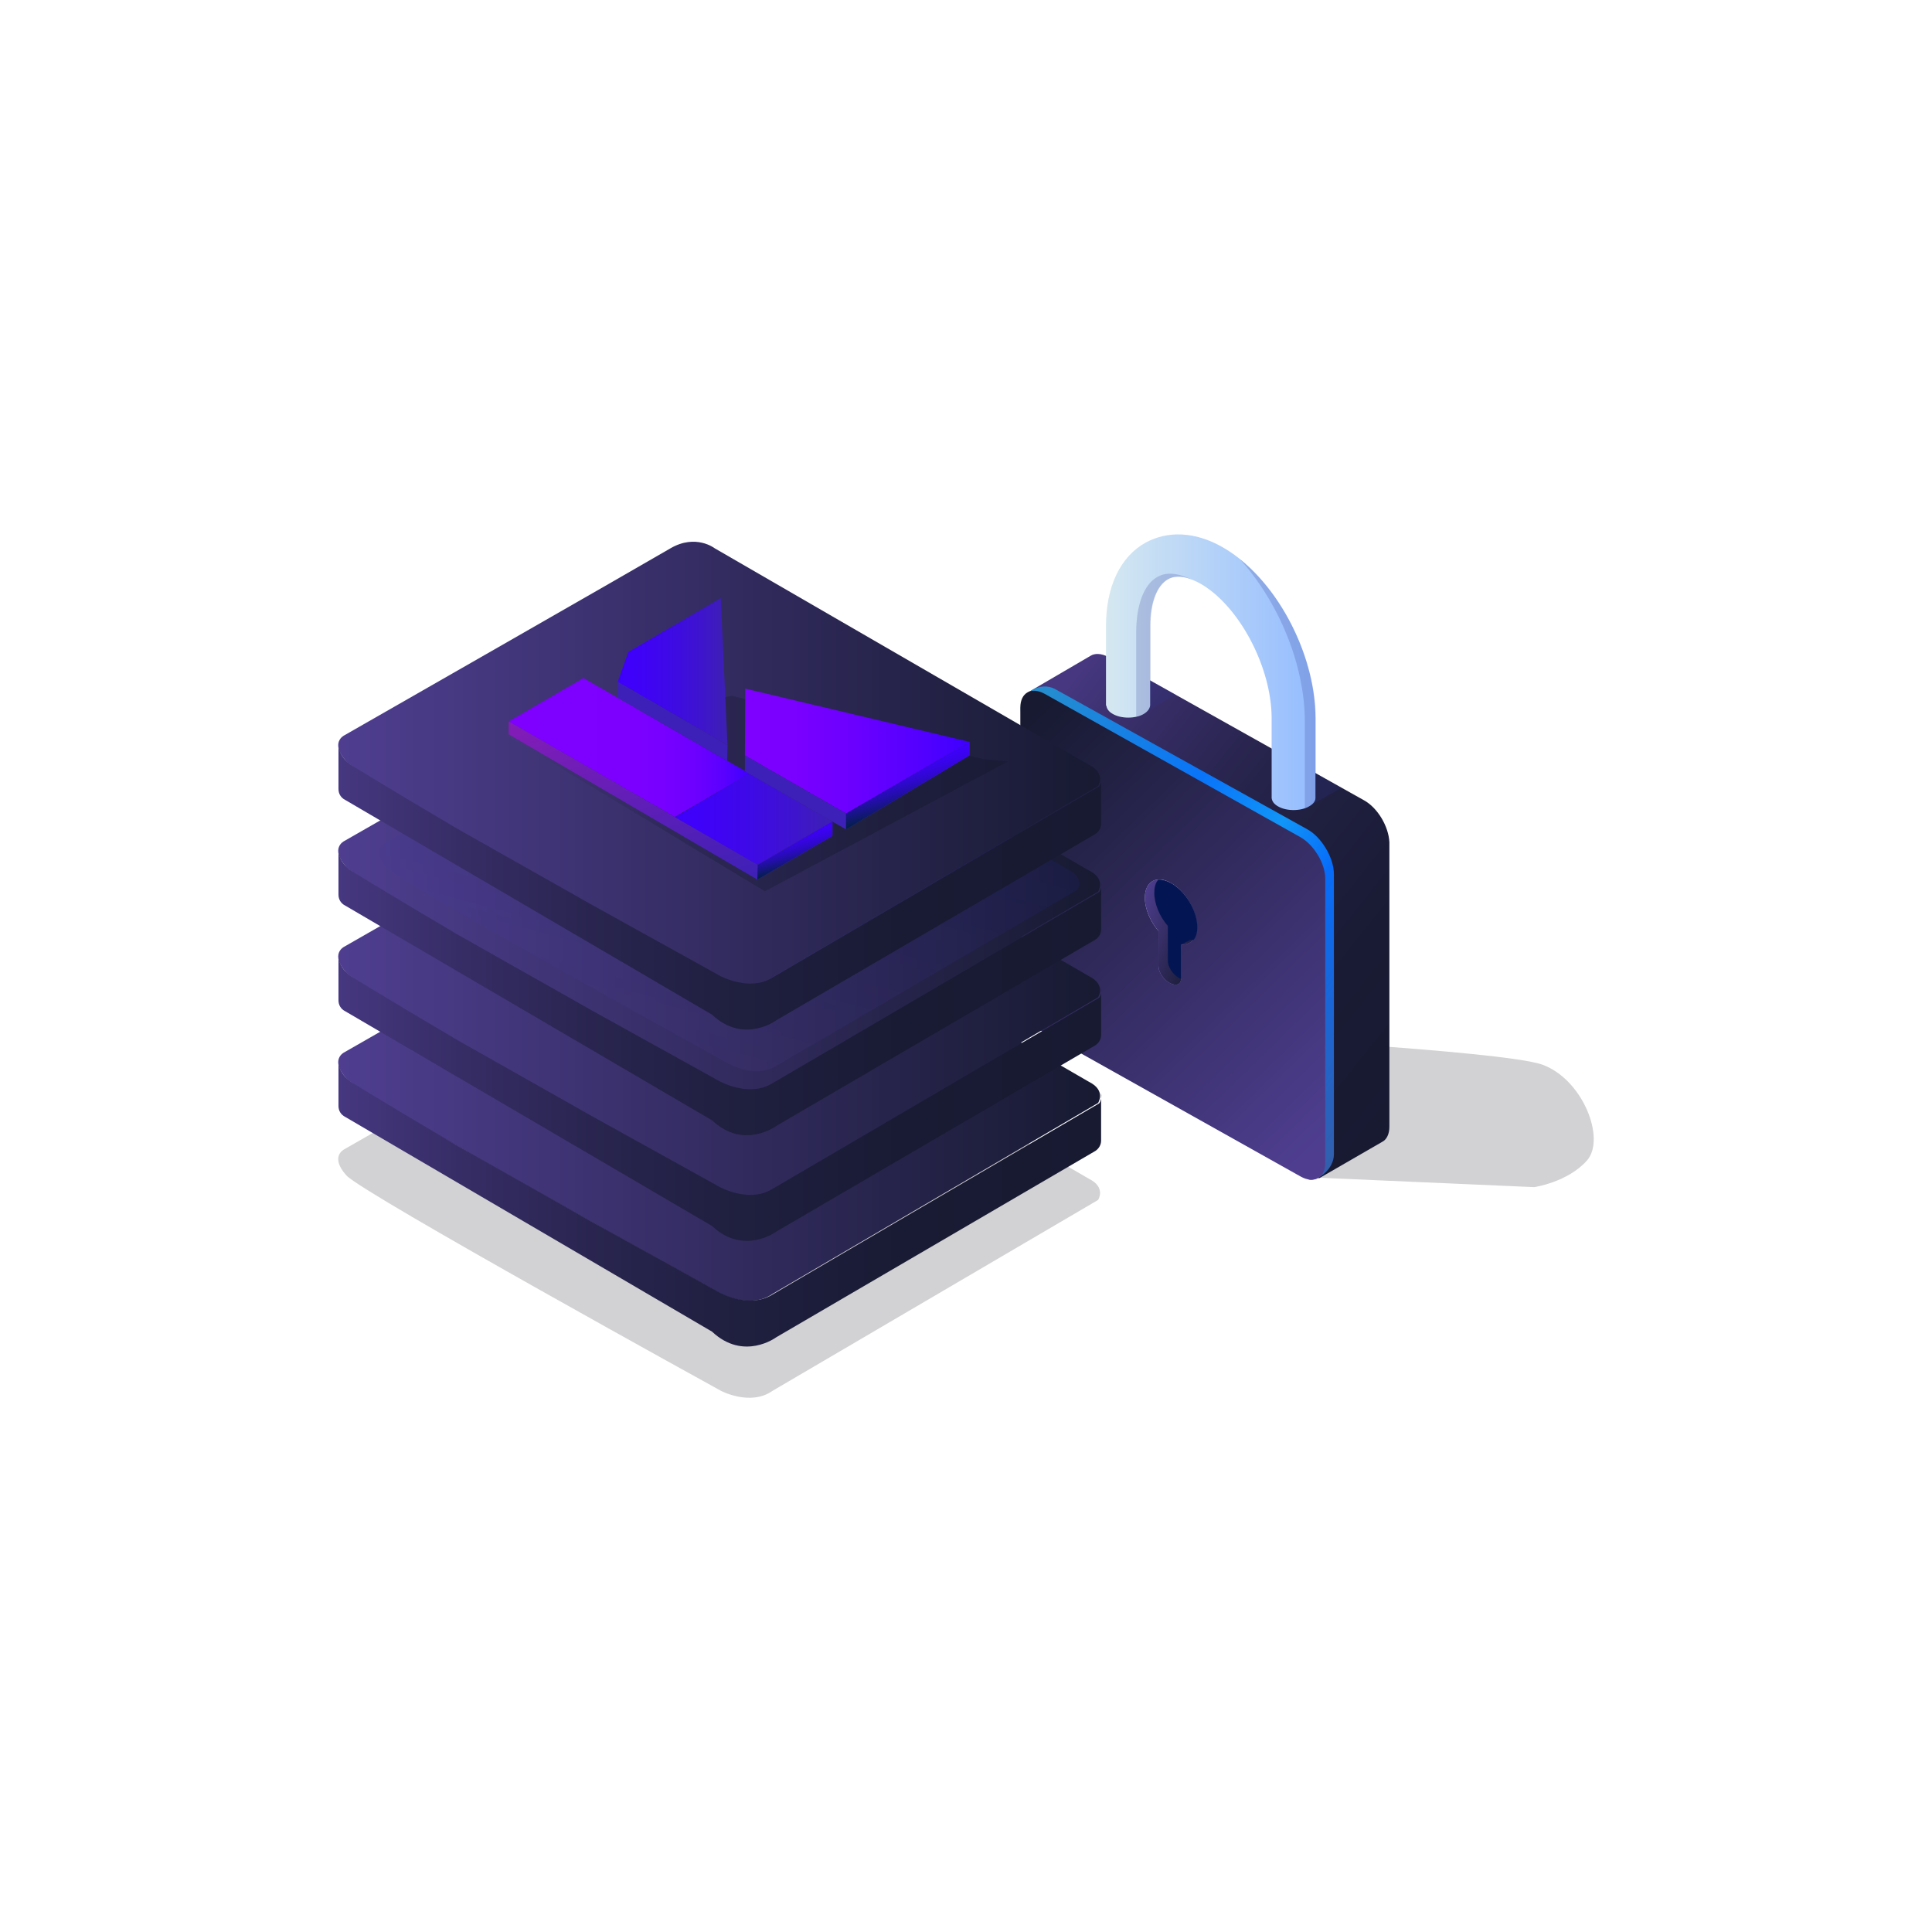
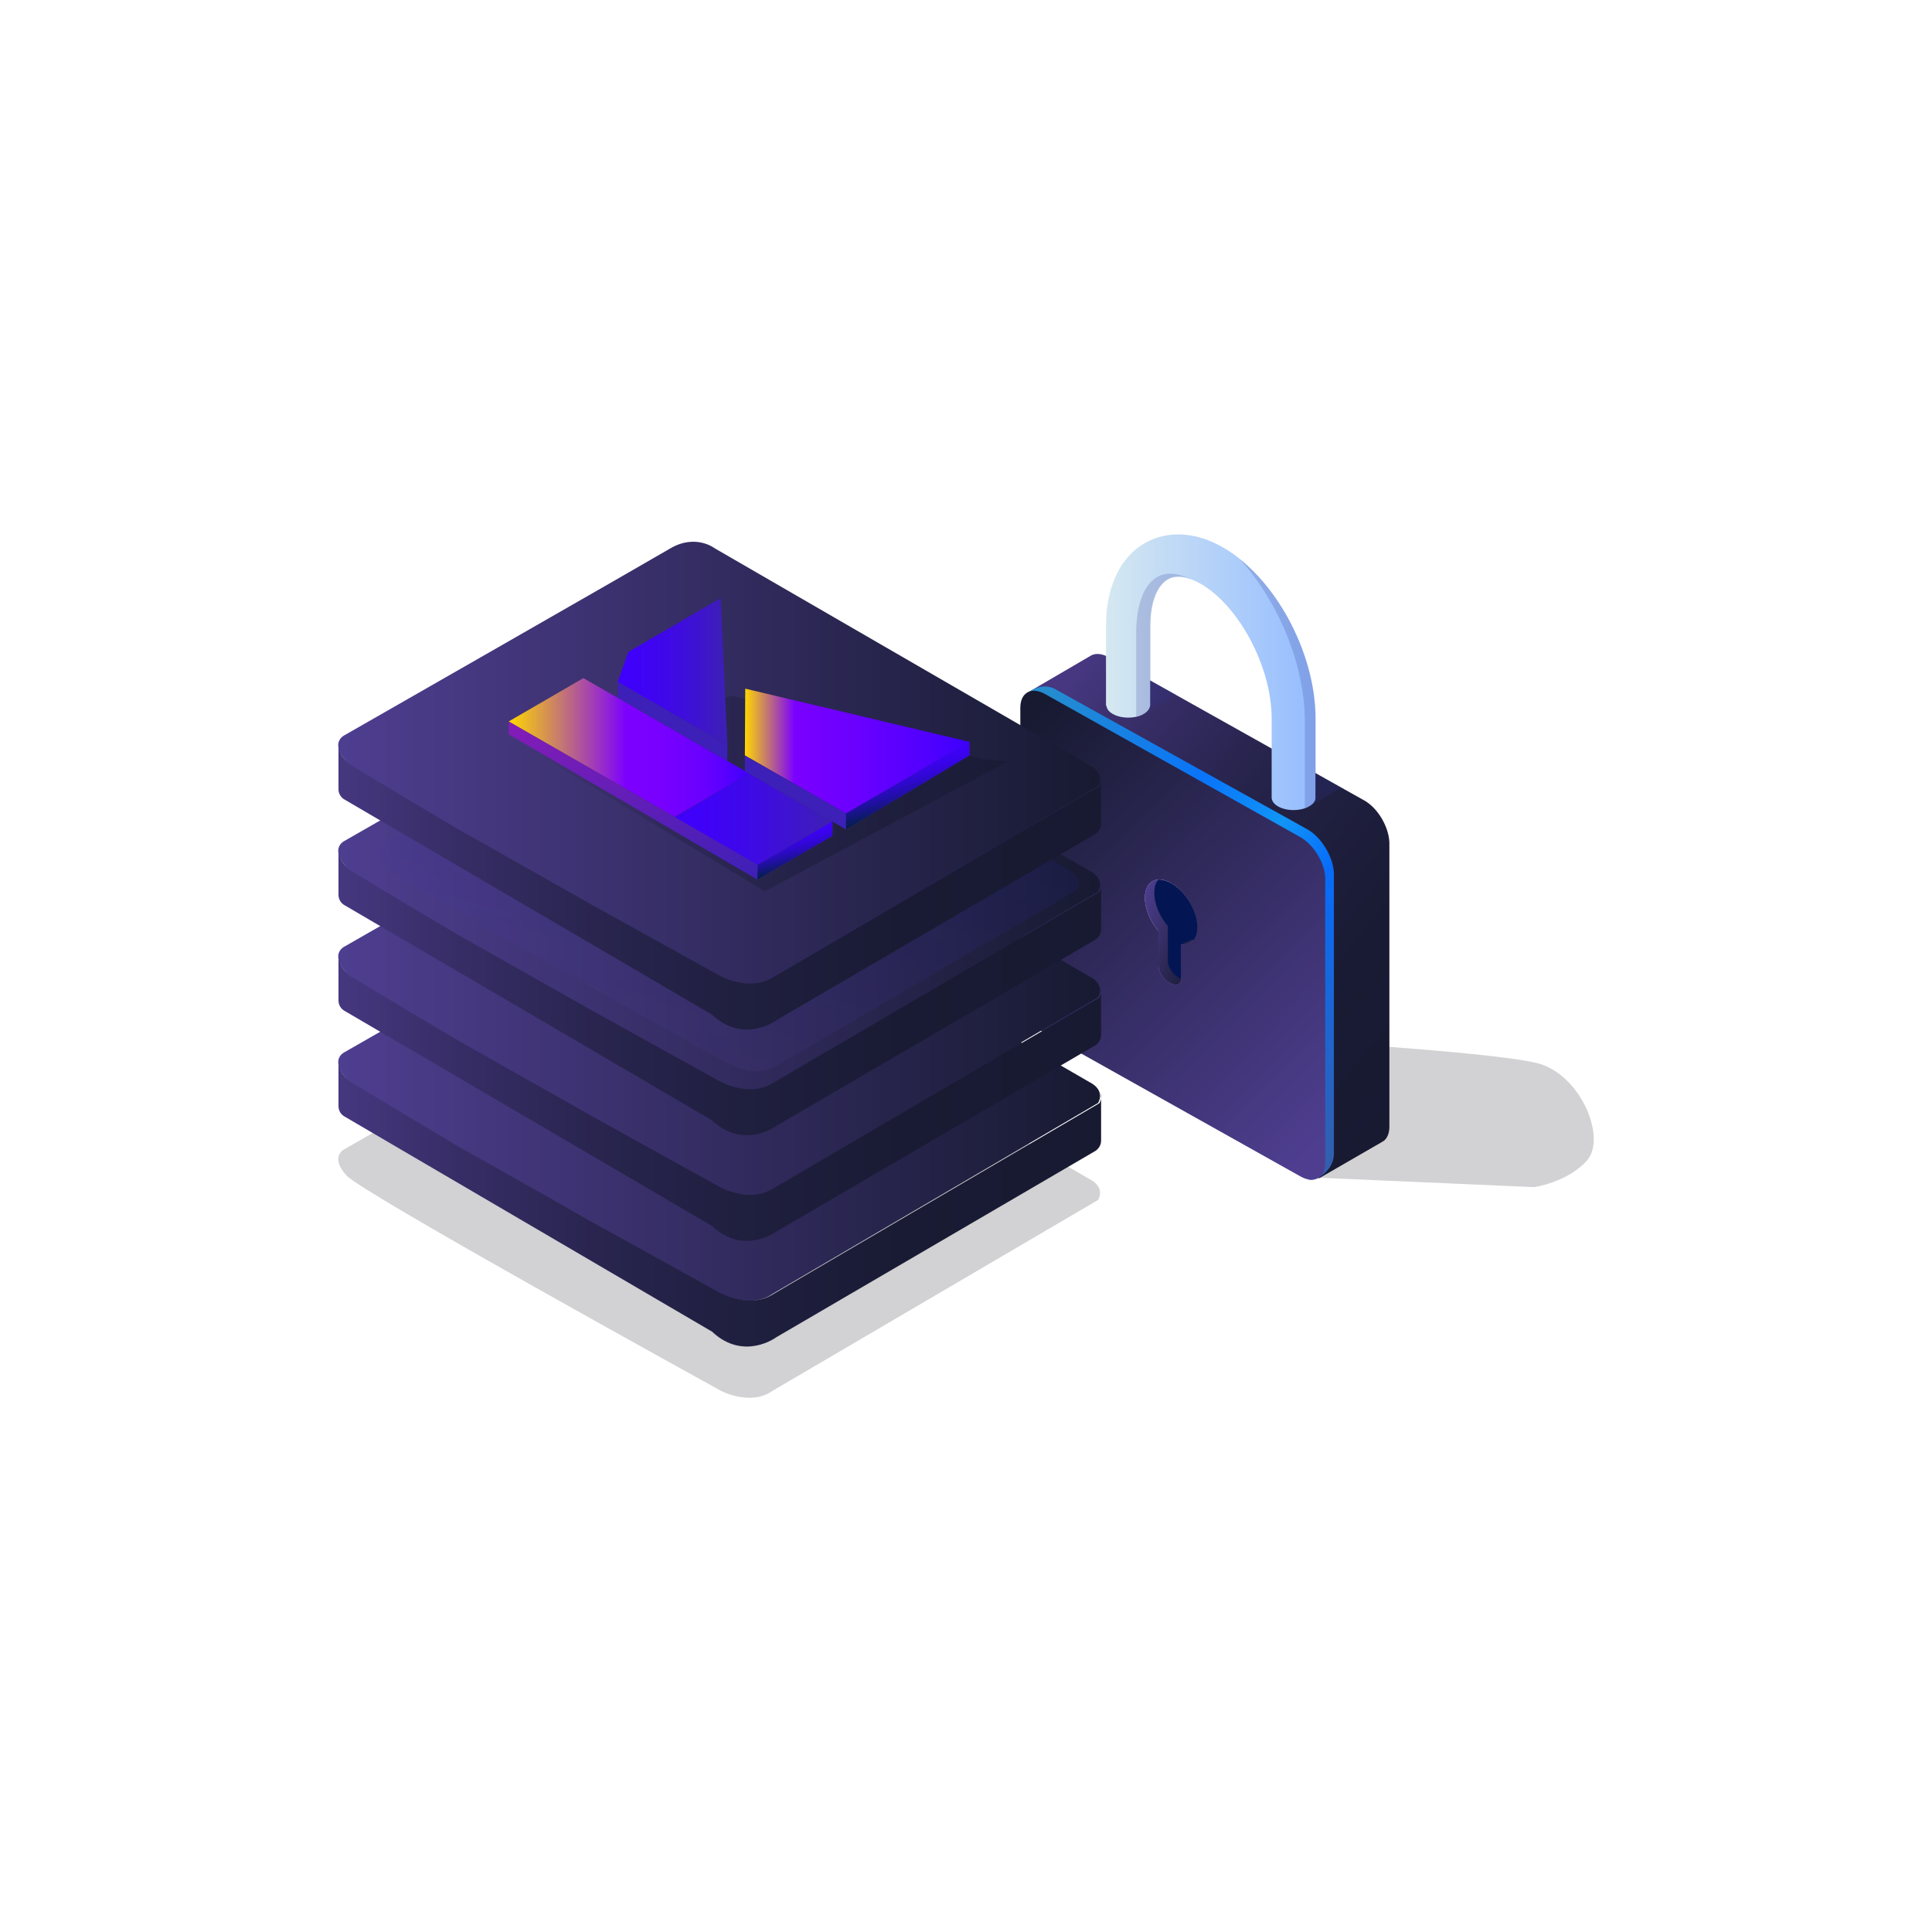
<svg xmlns="http://www.w3.org/2000/svg" version="1.1" id="Capa_1" x="0px" y="0px" viewBox="6 -6 512 512" style="enable-background:new 6 -6 512 512;" xml:space="preserve">
  <style type="text/css">
	.st0{fill:none;stroke:url(#SVGID_1_);stroke-width:3;stroke-linecap:round;stroke-linejoin:round;stroke-miterlimit:10;}
	.st1{opacity:0.2;fill:#1E1A21;}
	.st2{fill:url(#SVGID_2_);}
	.st3{fill:url(#SVGID_3_);}
	.st4{fill:url(#SVGID_4_);}
	.st5{opacity:0.2;fill:#2E3191;enable-background:new    ;}
	.st6{fill:url(#SVGID_5_);}
	.st7{fill:url(#SVGID_6_);}
	.st8{fill:url(#SVGID_7_);}
	.st9{fill:#031653;}
	.st10{fill:url(#SVGID_8_);}
	.st11{fill:url(#SVGID_9_);}
	.st12{fill:url(#SVGID_10_);}
	.st13{fill:url(#SVGID_11_);}
	.st14{fill:url(#SVGID_12_);}
	.st15{fill:url(#SVGID_13_);}
	.st16{opacity:0.25;fill:url(#SVGID_14_);}
	.st17{fill:url(#SVGID_15_);}
	.st18{fill:url(#SVGID_16_);}
	.st19{opacity:0.6;fill:url(#SVGID_17_);}
	.st20{fill:url(#SVGID_18_);}
	.st21{fill:url(#SVGID_19_);}
	.st22{fill:url(#SVGID_20_);}
	.st23{fill:url(#SVGID_21_);}
	.st24{fill:url(#SVGID_22_);}
	.st25{fill:#3D20B7;}
	.st26{fill:url(#SVGID_23_);}
	.st27{fill:url(#SVGID_24_);}
</style>
  <linearGradient id="SVGID_1_" gradientUnits="userSpaceOnUse" x1="197.769" y1="451.297" x2="197.769" y2="451.297">
    <stop offset="2.945171e-007" style="stop-color:#3F00FC" />
    <stop offset="0.208" style="stop-color:#3F02F7" />
    <stop offset="0.467" style="stop-color:#3E09E7" />
    <stop offset="0.753" style="stop-color:#3E14CE" />
    <stop offset="1" style="stop-color:#3D20B2" />
  </linearGradient>
  <path class="st0" d="M197.8,451.3" />
  <g>
    <path class="st1" d="M355.4,306.1l57.2,2.5c0,0,8.9-1.3,14-7.1c5-5.8-1.2-21.6-12-25.4c-10.9-3.7-88.3-7.7-88.3-7.7L355.4,306.1z" />
    <g>
      <linearGradient id="SVGID_2_" gradientUnits="userSpaceOnUse" x1="5.727" y1="504.446" x2="6.35" y2="503.725" gradientTransform="matrix(123.428 0 0 -179.065 -411.65 90496.219)">
        <stop offset="0" style="stop-color:#463780" />
        <stop offset="0.143" style="stop-color:#382E68" />
        <stop offset="0.331" style="stop-color:#292550" />
        <stop offset="0.529" style="stop-color:#1F1F3F" />
        <stop offset="0.743" style="stop-color:#191B34" />
        <stop offset="1" style="stop-color:#171A31" />
      </linearGradient>
      <path class="st2" d="M367.5,206.1l-67.8-38c-1.9-1-3.6-1-4.7-0.3l-16.6,9.7l3.2,2.7l11.7,8.4v58.6c0,3.9,2.9,8.8,6.5,10.9l56,31.4    l-1.3,14.1l1,2.7l16.8-9.7v0c1.2-0.6,1.9-2.1,1.9-4v-75.4C374,213,371.1,208.1,367.5,206.1z" />
      <linearGradient id="SVGID_3_" gradientUnits="userSpaceOnUse" x1="5.576" y1="504.367" x2="6.292" y2="503.603" gradientTransform="matrix(107.17 0 0 -168.6487 -316.669 85236.688)">
        <stop offset="0" style="stop-color:#268ECD" />
        <stop offset="0.364" style="stop-color:#0974F9" />
        <stop offset="0.54" style="stop-color:#1195F7" />
        <stop offset="0.67" style="stop-color:#076CF9" />
        <stop offset="1" style="stop-color:#325FAC" />
      </linearGradient>
      <path class="st3" d="M278.7,254.6c0,3.9,2.9,8.8,6.5,10.9l67.7,41.1c2.2,0.5,6.6-2.7,6.6-6.7v-74.2c0-4.6-3.5-10-7-11.9    l-66.9-37.2c-3.9-2.1-9.1,1-9.1,5.1L278.7,254.6z" />
      <linearGradient id="SVGID_4_" gradientUnits="userSpaceOnUse" x1="6.156" y1="503.554" x2="5.66" y2="504.378" gradientTransform="matrix(104.176 0 0 -167.1217 -298.705 84465.445)">
        <stop offset="0" style="stop-color:#4F3E90" />
        <stop offset="1" style="stop-color:#171A31" />
      </linearGradient>
      <path class="st4" d="M276.4,256.9c0,3.9,2.9,8.8,6.5,10.9l67.8,38c3.6,2,6.5,0.3,6.5-3.6v-75.4c0-3.9-2.9-8.8-6.5-10.9l-67.8-38    c-3.6-2-6.5-0.3-6.5,3.6V256.9L276.4,256.9z" />
      <path class="st5" d="M309,183.1l8.6-5l-7.9-4.4l-1.7,5.9L309,183.1z M352.9,207.7l8.6-4.9l-7.9-4.5l-1.7,5.9L352.9,207.7z" />
      <linearGradient id="SVGID_5_" gradientUnits="userSpaceOnUse" x1="5.21" y1="502.564" x2="5.985" y2="502.564" gradientTransform="matrix(71.661 0 0 -94.1923 -74.309 47509.812)">
        <stop offset="0" style="stop-color:#D5E8F1" />
        <stop offset="1" style="stop-color:#94BCFF" />
      </linearGradient>
      <path class="st6" d="M354.6,184.4c0-17.7-10.9-37.7-24.8-45.5c-7.1-4-14.3-4.3-20.2-1.1c-6.7,3.7-10.5,11.7-10.5,22V181h0.1    c0.1,0.8,0.6,1.6,1.7,2.2c2.2,1.3,6,1.3,8.2,0c1.2-0.7,1.8-1.7,1.7-2.7v-20.7c0-6,1.7-10.6,4.7-12.3c2.7-1.5,6.1-0.2,8.5,1.1    c10.3,5.8,19,22.1,19,35.8v21.1c0.1,0.8,0.6,1.6,1.7,2.2c2.2,1.3,6,1.3,8.2,0c1.1-0.6,1.7-1.4,1.7-2.2L354.6,184.4    C354.7,184.4,354.6,184.4,354.6,184.4z" />
      <path class="st5" d="M334.6,142.2c10.2,11.3,17.2,27.9,17.2,43.1v22.9c0.4-0.2,0.8-0.3,1.2-0.5c1.1-0.6,1.7-1.4,1.7-2.2v-21.2    C354.6,168.8,346.1,151.4,334.6,142.2L334.6,142.2z M312.7,146.9c-3.6,2-5.6,7.5-5.6,14.8v22.2c0.7-0.2,1.5-0.4,2.1-0.7    c1.2-0.7,1.8-1.7,1.7-2.7v-20.7c0-6,1.7-10.6,4.7-12.3c2-1.1,4.4-0.7,6.5,0.2C319.2,146.3,315.6,145.2,312.7,146.9L312.7,146.9z" />
      <linearGradient id="SVGID_6_" gradientUnits="userSpaceOnUse" x1="2.652" y1="498.714" x2="3.429" y2="498.067" gradientTransform="matrix(17.861 0 0 -35.9945 261.861 18179.678)">
        <stop offset="5.148000e-002" style="stop-color:#BEB3ED" />
        <stop offset="0.181" style="stop-color:#E4E0FF" />
        <stop offset="0.375" style="stop-color:#DED5F9" />
        <stop offset="0.436" style="stop-color:#DED5F9" />
        <stop offset="0.485" style="stop-color:#A89AE4" />
        <stop offset="0.708" style="stop-color:#957EDC" />
        <stop offset="1" style="stop-color:#6E70C5" />
      </linearGradient>
      <path class="st7" d="M316.3,228c-3.8-2.2-6.9-0.4-6.9,3.9c0,3,1.5,6.4,3.6,8.8v9.3c0,1.6,1.3,3.6,3,4.5c1.7,0.9,3,0.4,3-1.2v-9    c2.5,0.2,4.2-1.5,4.2-4.7C323.2,235.3,320.1,230.1,316.3,228z" />
      <linearGradient id="SVGID_7_" gradientUnits="userSpaceOnUse" x1="2.652" y1="498.714" x2="3.429" y2="498.067" gradientTransform="matrix(17.861 0 0 -35.9945 261.861 18179.678)">
        <stop offset="0" style="stop-color:#4F3E90" />
        <stop offset="1" style="stop-color:#171A31" />
      </linearGradient>
      <path class="st8" d="M316.3,228c-3.8-2.2-6.9-0.4-6.9,3.9c0,3,1.5,6.4,3.6,8.8v9.3c0,1.6,1.3,3.6,3,4.5c1.7,0.9,3,0.4,3-1.2v-9    c2.5,0.2,4.2-1.5,4.2-4.7C323.2,235.3,320.1,230.1,316.3,228z" />
      <path class="st9" d="M319,244.3v9.1l-0.5-0.2c-1.7-0.9-3-3-3-4.5v-9.3c-2.2-2.5-3.6-5.9-3.6-8.8c0-1.4,0.3-2.6,1-3.4    c1-0.1,2.2,0.2,3.5,0.9c3.8,2.2,6.9,7.3,6.9,11.6c0,1.4-0.3,2.6-1,3.4h-0.8L319,244.3L319,244.3z" />
    </g>
    <g>
      <path class="st1" d="M97.2,298.6c0,0-3.9,1.9,0.6,6.9c4.5,4.9,99.3,57.1,99.3,57.1s7.8,4.1,13.6,0l86.3-50.6c0,0,2.2-3.3-2.4-5.6    L195.5,249c0,0-5-3.9-11.7,0C177.1,252.9,97.2,298.6,97.2,298.6z" />
      <linearGradient id="SVGID_8_" gradientUnits="userSpaceOnUse" x1="95.656" y1="280.172" x2="297.615" y2="280.172">
        <stop offset="0" style="stop-color:#4F3E90" />
        <stop offset="1" style="stop-color:#171A31" />
      </linearGradient>
      <path class="st10" d="M97.2,272.9c0,0-3.9,1.9,0.6,6.9c4.5,4.9,99.3,57.1,99.3,57.1s7.8,4.1,13.6,0l86.3-50.6c0,0,2.2-3.3-2.4-5.6    l-99.2-57.4c0,0-5-3.9-11.7,0C177.1,227.2,97.2,272.9,97.2,272.9z" />
      <linearGradient id="SVGID_9_" gradientUnits="userSpaceOnUse" x1="95.656" y1="313.068" x2="297.66" y2="313.068">
        <stop offset="0" style="stop-color:#463780" />
        <stop offset="0.143" style="stop-color:#382E68" />
        <stop offset="0.331" style="stop-color:#292550" />
        <stop offset="0.529" style="stop-color:#1F1F3F" />
        <stop offset="0.743" style="stop-color:#191B34" />
        <stop offset="1" style="stop-color:#171A31" />
      </linearGradient>
      <path class="st11" d="M95.7,287.1v-11.8c0,0-0.1,3.2,3.5,5.5c3.6,2.4,27.6,16.6,27.6,16.6l35.9,20.3l34.1,18.9    c0,0,7.6,4.2,13.7,0.6c6.1-3.6,86.8-50.8,86.8-50.8s0.8-1,0.5-2.8l0,12.7c0,1.1-0.6,2.1-1.5,2.7l-84.6,49.4c0,0-8.6,6.4-17-1.5    l-97.2-56.9C96.3,289.4,95.7,288.3,95.7,287.1L95.7,287.1z" />
      <linearGradient id="SVGID_10_" gradientUnits="userSpaceOnUse" x1="95.656" y1="252.173" x2="297.615" y2="252.173">
        <stop offset="0" style="stop-color:#4F3E90" />
        <stop offset="1" style="stop-color:#171A31" />
      </linearGradient>
      <path class="st12" d="M97.2,244.9c0,0-3.9,1.9,0.6,6.9c4.5,4.9,99.3,57.1,99.3,57.1s7.8,4.1,13.6,0l86.3-50.6c0,0,2.2-3.3-2.4-5.6    l-99.2-57.4c0,0-5-3.9-11.7,0C177.1,199.2,97.2,244.9,97.2,244.9z" />
      <linearGradient id="SVGID_11_" gradientUnits="userSpaceOnUse" x1="95.656" y1="285.069" x2="297.66" y2="285.069">
        <stop offset="0" style="stop-color:#463780" />
        <stop offset="0.143" style="stop-color:#382E68" />
        <stop offset="0.331" style="stop-color:#292550" />
        <stop offset="0.529" style="stop-color:#1F1F3F" />
        <stop offset="0.743" style="stop-color:#191B34" />
        <stop offset="1" style="stop-color:#171A31" />
      </linearGradient>
      <path class="st13" d="M95.7,259.1v-11.8c0,0-0.1,3.2,3.5,5.5c3.6,2.4,27.6,16.6,27.6,16.6l35.9,20.3l34.1,18.9    c0,0,7.6,4.2,13.7,0.6c6.1-3.6,86.8-50.8,86.8-50.8s0.8-1,0.5-2.8l0,12.7c0,1.1-0.6,2.1-1.5,2.7l-84.6,49.4c0,0-8.6,6.4-17-1.5    l-97.2-56.9C96.3,261.4,95.7,260.3,95.7,259.1L95.7,259.1z" />
      <linearGradient id="SVGID_12_" gradientUnits="userSpaceOnUse" x1="95.656" y1="224.173" x2="297.615" y2="224.173">
        <stop offset="0" style="stop-color:#4F3E90" />
        <stop offset="1" style="stop-color:#171A31" />
      </linearGradient>
      <path class="st14" d="M97.2,216.9c0,0-3.9,1.9,0.6,6.9c4.5,4.9,99.3,57.1,99.3,57.1s7.8,4.1,13.6,0l86.3-50.6c0,0,2.2-3.3-2.4-5.6    l-99.2-57.4c0,0-5-3.9-11.7,0C177.1,171.2,97.2,216.9,97.2,216.9z" />
      <linearGradient id="SVGID_13_" gradientUnits="userSpaceOnUse" x1="95.656" y1="257.07" x2="297.66" y2="257.07">
        <stop offset="0" style="stop-color:#463780" />
        <stop offset="0.143" style="stop-color:#382E68" />
        <stop offset="0.331" style="stop-color:#292550" />
        <stop offset="0.529" style="stop-color:#1F1F3F" />
        <stop offset="0.743" style="stop-color:#191B34" />
        <stop offset="1" style="stop-color:#171A31" />
      </linearGradient>
      <path class="st15" d="M95.7,231.1v-11.8c0,0-0.1,3.2,3.5,5.5c3.6,2.4,27.6,16.6,27.6,16.6l35.9,20.3l34.1,18.9    c0,0,7.6,4.2,13.7,0.6c6.1-3.6,86.8-50.8,86.8-50.8s0.8-1,0.5-2.8l0,12.7c0,1.1-0.6,2.1-1.5,2.7l-84.6,49.4c0,0-8.6,6.4-17-1.5    l-97.2-56.9C96.3,233.4,95.7,232.3,95.7,231.1L95.7,231.1z" />
      <linearGradient id="SVGID_14_" gradientUnits="userSpaceOnUse" x1="186.123" y1="272.957" x2="212.305" y2="175.243">
        <stop offset="0" style="stop-color:#4F3E90;stop-opacity:0.6" />
        <stop offset="1" style="stop-color:#171ABF;stop-opacity:0.4" />
      </linearGradient>
      <path class="st16" d="M107.9,217.5c0,0-3.6,1.8,0.6,6.3c4.2,4.5,91.2,52.4,91.2,52.4s7.1,3.8,12.5,0l79.3-46.4c0,0,2-3-2.2-5.2    L198.2,172c0,0-4.6-3.6-10.7,0C181.3,175.6,107.9,217.5,107.9,217.5z" />
      <g>
        <linearGradient id="SVGID_15_" gradientUnits="userSpaceOnUse" x1="95.656" y1="196.174" x2="297.615" y2="196.174">
          <stop offset="0" style="stop-color:#4F3E90" />
          <stop offset="1" style="stop-color:#171A31" />
        </linearGradient>
        <path class="st17" d="M97.2,188.9c0,0-3.9,1.9,0.6,6.9c4.5,4.9,99.3,57.1,99.3,57.1s7.8,4.1,13.6,0l86.3-50.6     c0,0,2.2-3.3-2.4-5.6l-99.2-57.4c0,0-5-3.9-11.7,0C177.1,143.2,97.2,188.9,97.2,188.9z" />
        <linearGradient id="SVGID_16_" gradientUnits="userSpaceOnUse" x1="95.656" y1="229.07" x2="297.66" y2="229.07">
          <stop offset="0" style="stop-color:#463780" />
          <stop offset="0.143" style="stop-color:#382E68" />
          <stop offset="0.331" style="stop-color:#292550" />
          <stop offset="0.529" style="stop-color:#1F1F3F" />
          <stop offset="0.743" style="stop-color:#191B34" />
          <stop offset="1" style="stop-color:#171A31" />
        </linearGradient>
        <path class="st18" d="M95.7,203.1v-11.8c0,0-0.1,3.2,3.5,5.5c3.6,2.4,27.6,16.6,27.6,16.6l35.9,20.3l34.1,18.9     c0,0,7.6,4.2,13.7,0.6c6.1-3.6,86.8-50.8,86.8-50.8s0.8-1,0.5-2.8l0,12.7c0,1.1-0.6,2.1-1.5,2.7l-84.6,49.4c0,0-8.6,6.4-17-1.5     l-97.2-56.9C96.3,205.4,95.7,204.3,95.7,203.1L95.7,203.1z" />
      </g>
      <linearGradient id="SVGID_17_" gradientUnits="userSpaceOnUse" x1="140.835" y1="204.304" x2="273.111" y2="204.304">
        <stop offset="0" style="stop-color:#463780" />
        <stop offset="0.143" style="stop-color:#382E68" />
        <stop offset="0.331" style="stop-color:#292550" />
        <stop offset="0.529" style="stop-color:#1F1F3F" />
        <stop offset="0.743" style="stop-color:#191B34" />
        <stop offset="1" style="stop-color:#171A31" />
      </linearGradient>
      <polygon class="st19" points="140.8,189.2 208.7,230.2 273.1,195.8 266.7,195.2 200,178.4   " />
      <g>
        <linearGradient id="SVGID_18_" gradientUnits="userSpaceOnUse" x1="140.835" y1="192.107" x2="204.567" y2="192.107">
-           <stop offset="1.916698e-007" style="stop-color:#7F00FF" />
+           <stop offset="1.916698e-007" style="stop-color:#FFD700" />
          <stop offset="0.489" style="stop-color:#7D00FF" />
          <stop offset="0.665" style="stop-color:#7600FF" />
          <stop offset="0.79" style="stop-color:#6B00FF" />
          <stop offset="0.892" style="stop-color:#5A00FF" />
          <stop offset="0.978" style="stop-color:#4400FF" />
          <stop offset="1" style="stop-color:#3D00FF" />
        </linearGradient>
        <polygon class="st20" points="140.8,185.2 160.6,173.7 204.6,199 184.8,210.5    " />
        <linearGradient id="SVGID_19_" gradientUnits="userSpaceOnUse" x1="184.789" y1="211.138" x2="226.571" y2="211.138">
          <stop offset="2.945171e-007" style="stop-color:#3F00FC" />
          <stop offset="0.208" style="stop-color:#3F02F7" />
          <stop offset="0.467" style="stop-color:#3E09E7" />
          <stop offset="0.753" style="stop-color:#3E14CE" />
          <stop offset="1" style="stop-color:#3D20B2" />
        </linearGradient>
        <polygon class="st21" points="226.6,211.7 204.5,199 184.8,210.6 206.7,223.2    " />
        <linearGradient id="SVGID_20_" gradientUnits="userSpaceOnUse" x1="177.1" y1="175.464" x2="191.982" y2="231.006">
          <stop offset="2.945171e-007" style="stop-color:#851CB7" />
          <stop offset="1" style="stop-color:#3D20B7" />
        </linearGradient>
        <polygon class="st22" points="140.8,185.2 140.8,188.6 206.7,227.1 226.6,215.5 226.6,211.7 206.8,223.2    " />
        <linearGradient id="SVGID_21_" gradientUnits="userSpaceOnUse" x1="169.658" y1="171.991" x2="198.751" y2="171.991">
          <stop offset="2.945171e-007" style="stop-color:#3F00FC" />
          <stop offset="0.208" style="stop-color:#3F02F7" />
          <stop offset="0.467" style="stop-color:#3E09E7" />
          <stop offset="0.753" style="stop-color:#3E14CE" />
          <stop offset="1" style="stop-color:#3D20B2" />
        </linearGradient>
        <polygon class="st23" points="169.7,174.7 172.5,166.8 197,152.5 198.8,191.5    " />
        <linearGradient id="SVGID_22_" gradientUnits="userSpaceOnUse" x1="203.419" y1="193.095" x2="262.876" y2="193.095">
-           <stop offset="1.916698e-007" style="stop-color:#7F00FF" />
+           <stop offset="1.916698e-007" style="stop-color:#FFD700" />
          <stop offset="0.222" style="stop-color:#7A00FF" />
          <stop offset="0.5" style="stop-color:#6A00FF" />
          <stop offset="0.806" style="stop-color:#5100FF" />
          <stop offset="1" style="stop-color:#3D00FF" />
        </linearGradient>
        <polygon class="st24" points="203.4,194.2 203.5,176.5 262.9,190.6 230.2,209.6    " />
        <polygon class="st25" points="203.4,194.2 230.2,209.6 262.9,190.6 262.9,194.2 230.2,213.8 203.4,198.4    " />
        <polygon class="st25" points="169.7,174.7 169.7,178.9 198.7,195.6 198.8,191.5    " />
        <linearGradient id="SVGID_23_" gradientUnits="userSpaceOnUse" x1="215.376" y1="214.737" x2="217.876" y2="224.068">
          <stop offset="2.945171e-007" style="stop-color:#3F00FC" />
          <stop offset="0.12" style="stop-color:#3D01F7" />
          <stop offset="0.27" style="stop-color:#3804E7" />
          <stop offset="0.436" style="stop-color:#2F08CE" />
          <stop offset="0.614" style="stop-color:#230EAA" />
          <stop offset="0.8" style="stop-color:#14167C" />
          <stop offset="0.992" style="stop-color:#012045" />
          <stop offset="1" style="stop-color:#002043" />
        </linearGradient>
        <polygon class="st26" points="206.8,223.2 206.7,227.1 226.6,215.5 226.6,211.7    " />
        <linearGradient id="SVGID_24_" gradientUnits="userSpaceOnUse" x1="244.711" y1="195.447" x2="248.324" y2="208.93">
          <stop offset="2.945171e-007" style="stop-color:#3F00FC" />
          <stop offset="0.12" style="stop-color:#3D01F7" />
          <stop offset="0.27" style="stop-color:#3804E7" />
          <stop offset="0.436" style="stop-color:#2F08CE" />
          <stop offset="0.614" style="stop-color:#230EAA" />
          <stop offset="0.8" style="stop-color:#14167C" />
          <stop offset="0.992" style="stop-color:#012045" />
          <stop offset="1" style="stop-color:#002043" />
        </linearGradient>
        <polygon class="st27" points="230.2,209.6 230.2,213.8 262.9,194.2 262.9,190.6    " />
      </g>
    </g>
  </g>
</svg>
